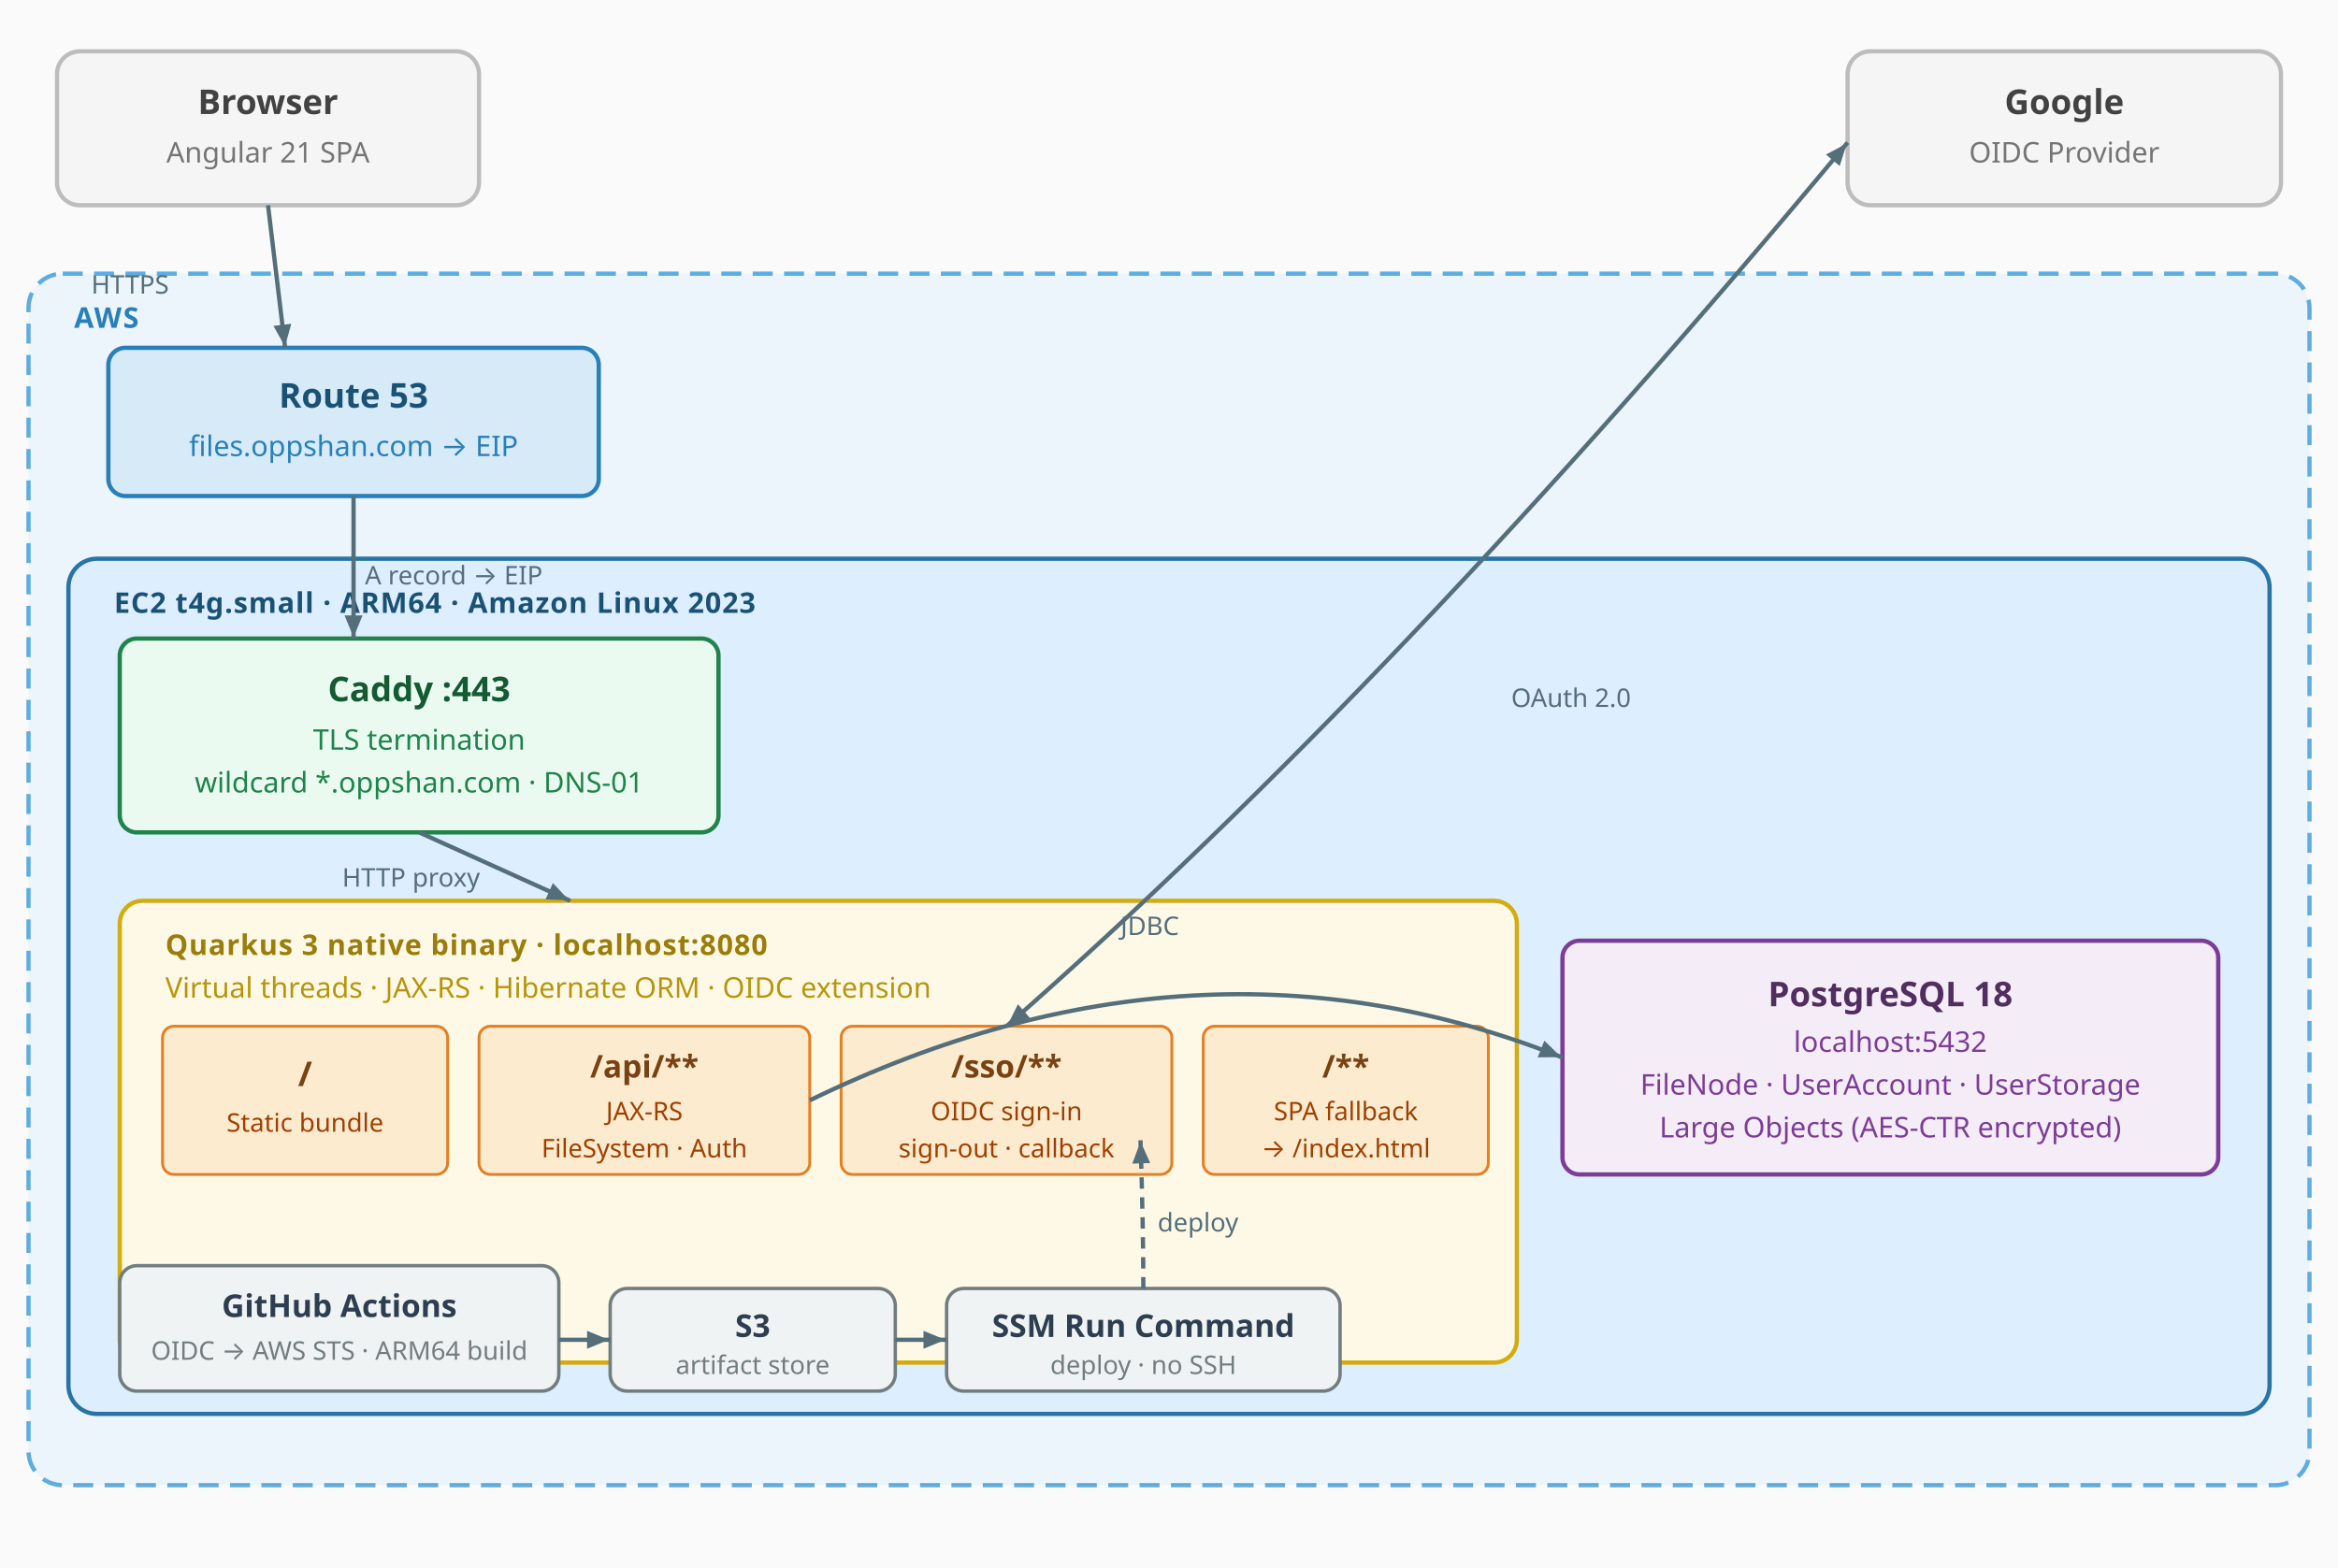
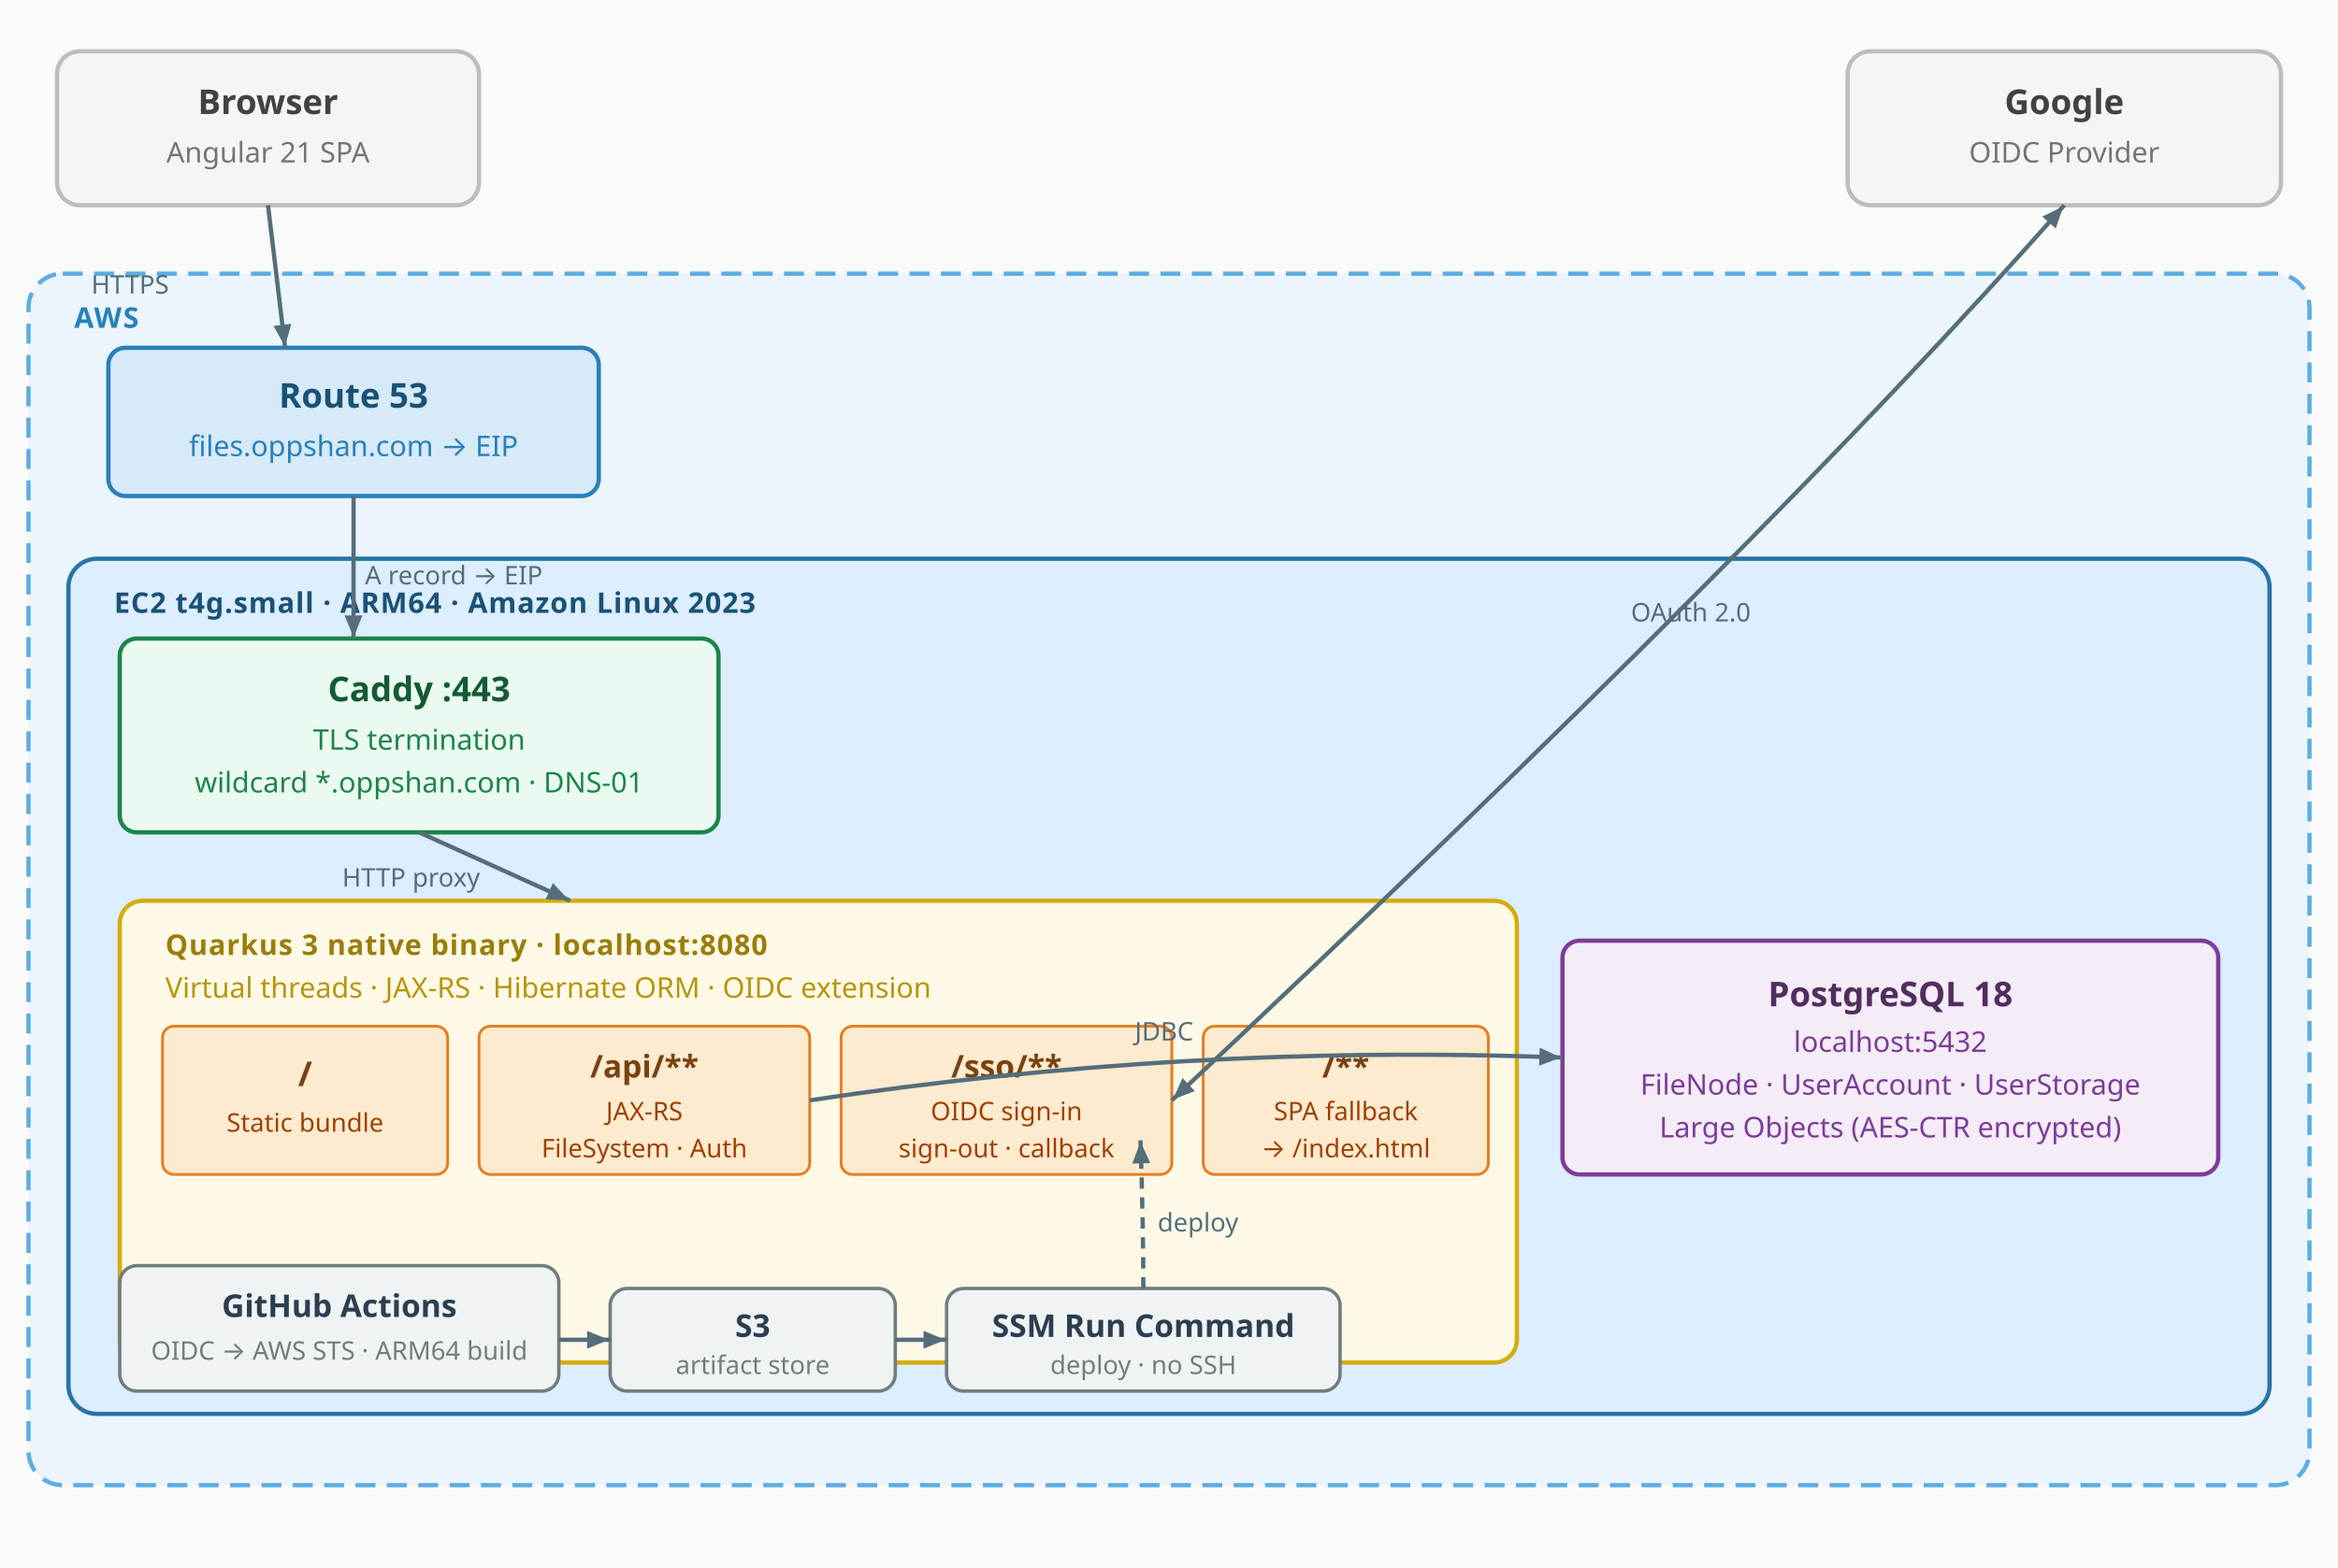
<svg xmlns="http://www.w3.org/2000/svg" viewBox="0 0 820 550" width="820" height="550" font-family="Segoe UI, system-ui, -apple-system, sans-serif" font-size="12">
  <defs>
    <marker id="arr" viewBox="0 0 10 10" refX="9" refY="5" markerWidth="6" markerHeight="6" orient="auto-start-reverse">
      <path d="M0 1.5 L8.5 5 L0 8.5 z" fill="#546E7A" />
    </marker>
    <marker id="arr-b" viewBox="0 0 10 10" refX="9" refY="5" markerWidth="6" markerHeight="6" orient="auto-start-reverse">
      <path d="M0 1.5 L8.5 5 L0 8.5 z" fill="#546E7A" />
    </marker>
  </defs>
  <rect width="820" height="550" fill="#FAFAFA" />
  <rect x="20" y="18" width="148" height="54" rx="8" fill="#F5F5F5" stroke="#BDBDBD" stroke-width="1.5" />
  <text x="94" y="40" text-anchor="middle" font-weight="600" fill="#424242">Browser</text>
  <text x="94" y="57" text-anchor="middle" font-size="10" fill="#757575">Angular 21 SPA</text>
  <rect x="648" y="18" width="152" height="54" rx="8" fill="#F5F5F5" stroke="#BDBDBD" stroke-width="1.5" />
  <text x="724" y="40" text-anchor="middle" font-weight="600" fill="#424242">Google</text>
  <text x="724" y="57" text-anchor="middle" font-size="10" fill="#757575">OIDC Provider</text>
  <rect x="10" y="96" width="800" height="425" rx="12" fill="#EBF5FB" stroke="#5DADE2" stroke-width="1.5" stroke-dasharray="7 4" />
  <text x="26" y="115" font-size="10" font-weight="700" fill="#2980B9" letter-spacing="0.5">AWS</text>
  <rect x="38" y="122" width="172" height="52" rx="6" fill="#D6EAF8" stroke="#2980B9" stroke-width="1.5" />
  <text x="124" y="143" text-anchor="middle" font-weight="600" fill="#1A5276">Route 53</text>
  <text x="124" y="160" text-anchor="middle" font-size="10" fill="#2980B9">files.oppshan.com → EIP</text>
  <rect x="24" y="196" width="772" height="300" rx="10" fill="#DDEEFF" stroke="#2874A6" stroke-width="1.5" />
  <text x="40" y="215" font-size="10" font-weight="700" fill="#1A5276" letter-spacing="0.3">
        EC2 t4g.small · ARM64 · Amazon Linux 2023
    </text>
  <rect x="42" y="224" width="210" height="68" rx="6" fill="#EAFAF1" stroke="#1E8449" stroke-width="1.5" />
  <text x="147" y="246" text-anchor="middle" font-weight="700" fill="#145A32">Caddy :443</text>
  <text x="147" y="263" text-anchor="middle" font-size="10" fill="#1E8449">TLS termination</text>
  <text x="147" y="278" text-anchor="middle" font-size="10" fill="#1E8449">wildcard *.oppshan.com · DNS-01</text>
  <rect x="42" y="316" width="490" height="162" rx="8" fill="#FEF9E7" stroke="#D4AC0D" stroke-width="1.5" />
  <text x="58" y="335" font-size="10" font-weight="700" fill="#9A7D0A" letter-spacing="0.3">
        Quarkus 3 native binary · localhost:8080
    </text>
  <text x="58" y="350" font-size="10" fill="#B7950B">
        Virtual threads · JAX-RS · Hibernate ORM · OIDC extension
    </text>
  <rect x="57" y="360" width="100" height="52" rx="4" fill="#FDEBD0" stroke="#E67E22" stroke-width="1" />
  <text x="107" y="381" text-anchor="middle" font-size="12" font-weight="700" fill="#784212">/</text>
  <text x="107" y="397" text-anchor="middle" font-size="9" fill="#A04000">Static bundle</text>
  <rect x="168" y="360" width="116" height="52" rx="4" fill="#FDEBD0" stroke="#E67E22" stroke-width="1" />
  <text x="226" y="378" text-anchor="middle" font-size="11" font-weight="700" fill="#784212">/api/**</text>
  <text x="226" y="393" text-anchor="middle" font-size="9" fill="#A04000">JAX-RS</text>
  <text x="226" y="406" text-anchor="middle" font-size="9" fill="#A04000">FileSystem · Auth</text>
  <rect x="295" y="360" width="116" height="52" rx="4" fill="#FDEBD0" stroke="#E67E22" stroke-width="1" />
  <text x="353" y="378" text-anchor="middle" font-size="11" font-weight="700" fill="#784212">/sso/**</text>
  <text x="353" y="393" text-anchor="middle" font-size="9" fill="#A04000">OIDC sign-in</text>
  <text x="353" y="406" text-anchor="middle" font-size="9" fill="#A04000">sign-out · callback</text>
  <rect x="422" y="360" width="100" height="52" rx="4" fill="#FDEBD0" stroke="#E67E22" stroke-width="1" />
  <text x="472" y="378" text-anchor="middle" font-size="11" font-weight="700" fill="#784212">/**</text>
  <text x="472" y="393" text-anchor="middle" font-size="9" fill="#A04000">SPA fallback</text>
  <text x="472" y="406" text-anchor="middle" font-size="9" fill="#A04000">→ /index.html</text>
  <rect x="548" y="330" width="230" height="82" rx="6" fill="#F4ECF7" stroke="#7D3C98" stroke-width="1.5" />
  <text x="663" y="353" text-anchor="middle" font-weight="700" fill="#512E5F">PostgreSQL 18</text>
  <text x="663" y="369" text-anchor="middle" font-size="10" fill="#7D3C98">localhost:5432</text>
  <text x="663" y="384" text-anchor="middle" font-size="10" fill="#7D3C98">FileNode · UserAccount · UserStorage</text>
  <text x="663" y="399" text-anchor="middle" font-size="10" fill="#7D3C98">Large Objects (AES-CTR encrypted)</text>
  <rect x="42" y="444" width="154" height="44" rx="6" fill="#F0F3F4" stroke="#717D7E" stroke-width="1.2" />
  <text x="119" y="462" text-anchor="middle" font-size="11" font-weight="600" fill="#2C3E50">GitHub Actions</text>
  <text x="119" y="477" text-anchor="middle" font-size="9" fill="#717D7E">OIDC → AWS STS · ARM64 build</text>
  <rect x="214" y="452" width="100" height="36" rx="6" fill="#F0F3F4" stroke="#717D7E" stroke-width="1.2" />
  <text x="264" y="469" text-anchor="middle" font-size="11" font-weight="600" fill="#2C3E50">S3</text>
  <text x="264" y="482" text-anchor="middle" font-size="9" fill="#717D7E">artifact store</text>
  <rect x="332" y="452" width="138" height="36" rx="6" fill="#F0F3F4" stroke="#717D7E" stroke-width="1.2" />
  <text x="401" y="469" text-anchor="middle" font-size="11" font-weight="600" fill="#2C3E50">SSM Run Command</text>
  <text x="401" y="482" text-anchor="middle" font-size="9" fill="#717D7E">deploy · no SSH</text>
  <line x1="94" y1="72" x2="100" y2="122" stroke="#546E7A" stroke-width="1.5" marker-end="url(#arr)" />
  <text x="32" y="103" font-size="9" fill="#546E7A">HTTPS</text>
  <line x1="124" y1="174" x2="124" y2="224" stroke="#546E7A" stroke-width="1.5" marker-end="url(#arr)" />
  <text x="128" y="205" font-size="9" fill="#546E7A">A record → EIP</text>
  <line x1="147" y1="292" x2="200" y2="316" stroke="#546E7A" stroke-width="1.5" marker-end="url(#arr)" />
  <text x="120" y="311" font-size="9" fill="#546E7A">HTTP proxy</text>
-   <path d="M 284 386 Q 420 320 548 371" stroke="#546E7A" stroke-width="1.5" fill="none" marker-end="url(#arr)" />
-   <text x="393" y="328" font-size="9" fill="#546E7A">JDBC</text>
-   <path d="M 353 360 Q 490 240 648 50" stroke="#546E7A" stroke-width="1.5" fill="none" marker-end="url(#arr)" marker-start="url(#arr-b)" />
-   <text x="530" y="248" font-size="9" fill="#546E7A">OAuth 2.0</text>
+   <path d="M 284 386 Q 416 366 548 371" stroke="#546E7A" stroke-width="1.5" fill="none" marker-end="url(#arr)" />
+   <text x="398" y="365" font-size="9" fill="#546E7A">JDBC</text>
+   <path d="M 411 386 Q 620 190 724 72" stroke="#546E7A" stroke-width="1.5" fill="none" marker-end="url(#arr)" marker-start="url(#arr-b)" />
+   <text x="572" y="218" font-size="9" fill="#546E7A">OAuth 2.0</text>
  <line x1="196" y1="470" x2="214" y2="470" stroke="#546E7A" stroke-width="1.5" marker-end="url(#arr)" />
  <line x1="314" y1="470" x2="332" y2="470" stroke="#546E7A" stroke-width="1.5" marker-end="url(#arr)" />
  <path d="M 401 452 Q 401 430 400 400" stroke="#546E7A" stroke-width="1.5" fill="none" stroke-dasharray="4 3" marker-end="url(#arr)" />
  <text x="406" y="432" font-size="9" fill="#546E7A">deploy</text>
</svg>
